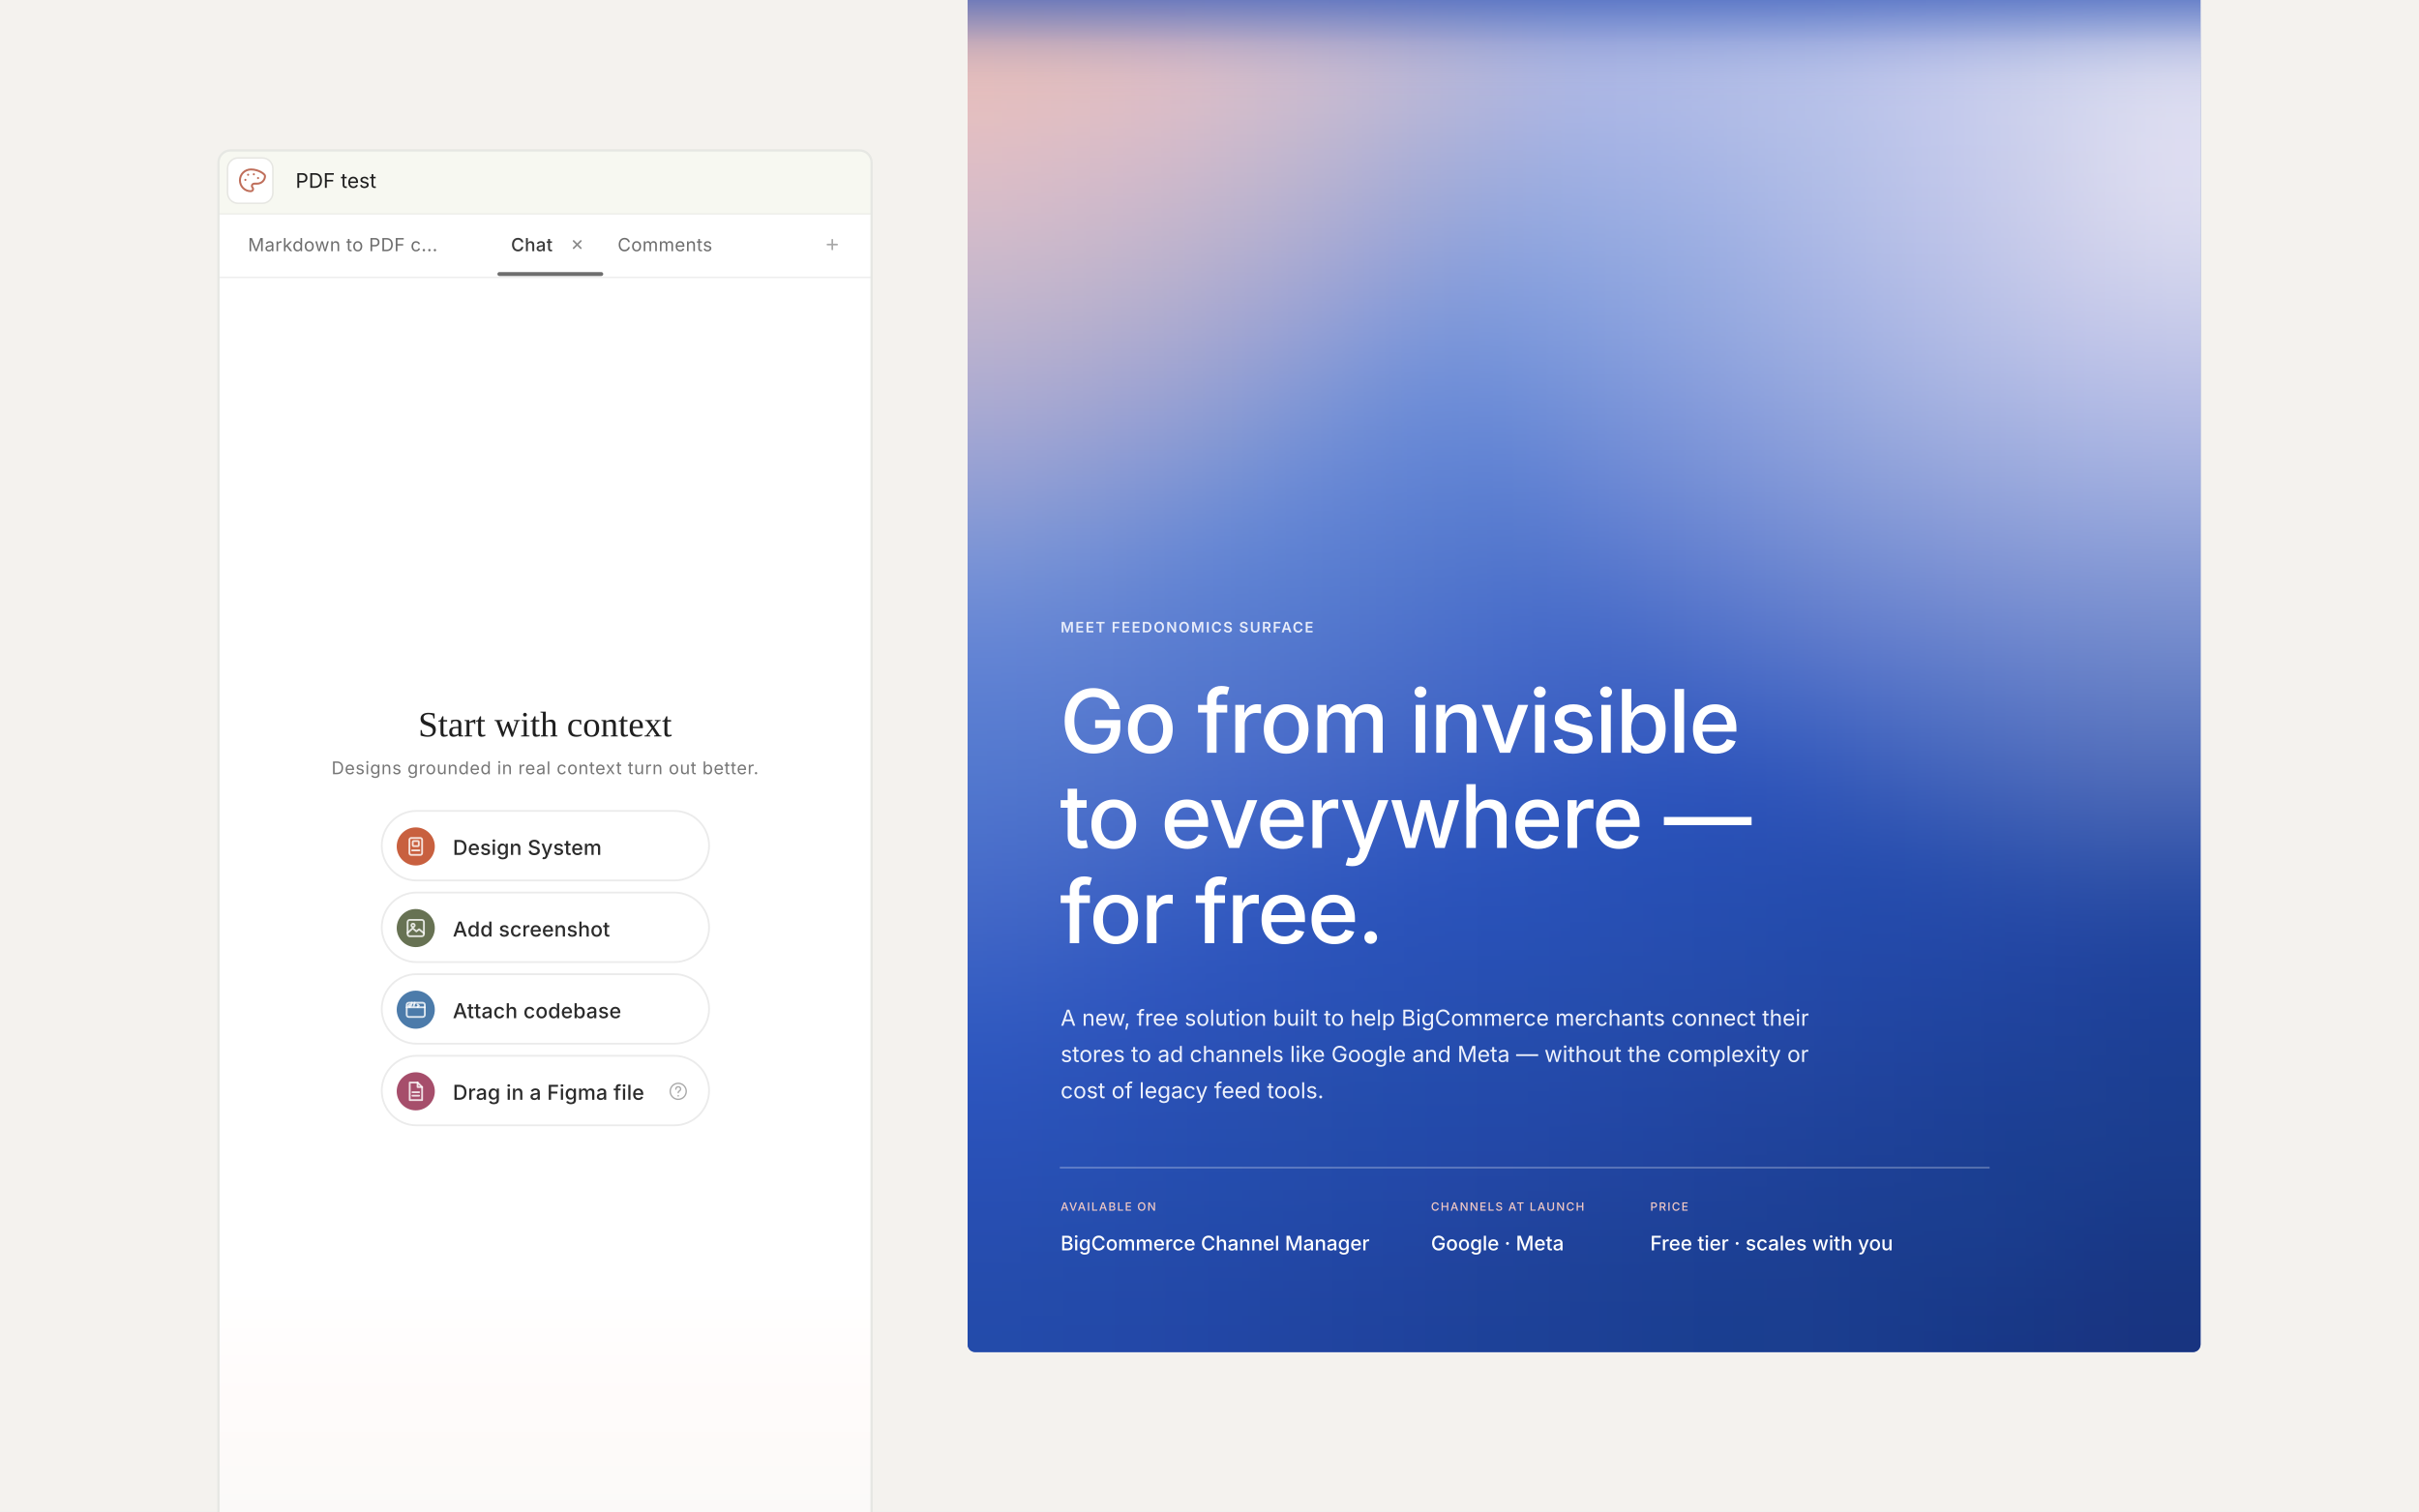
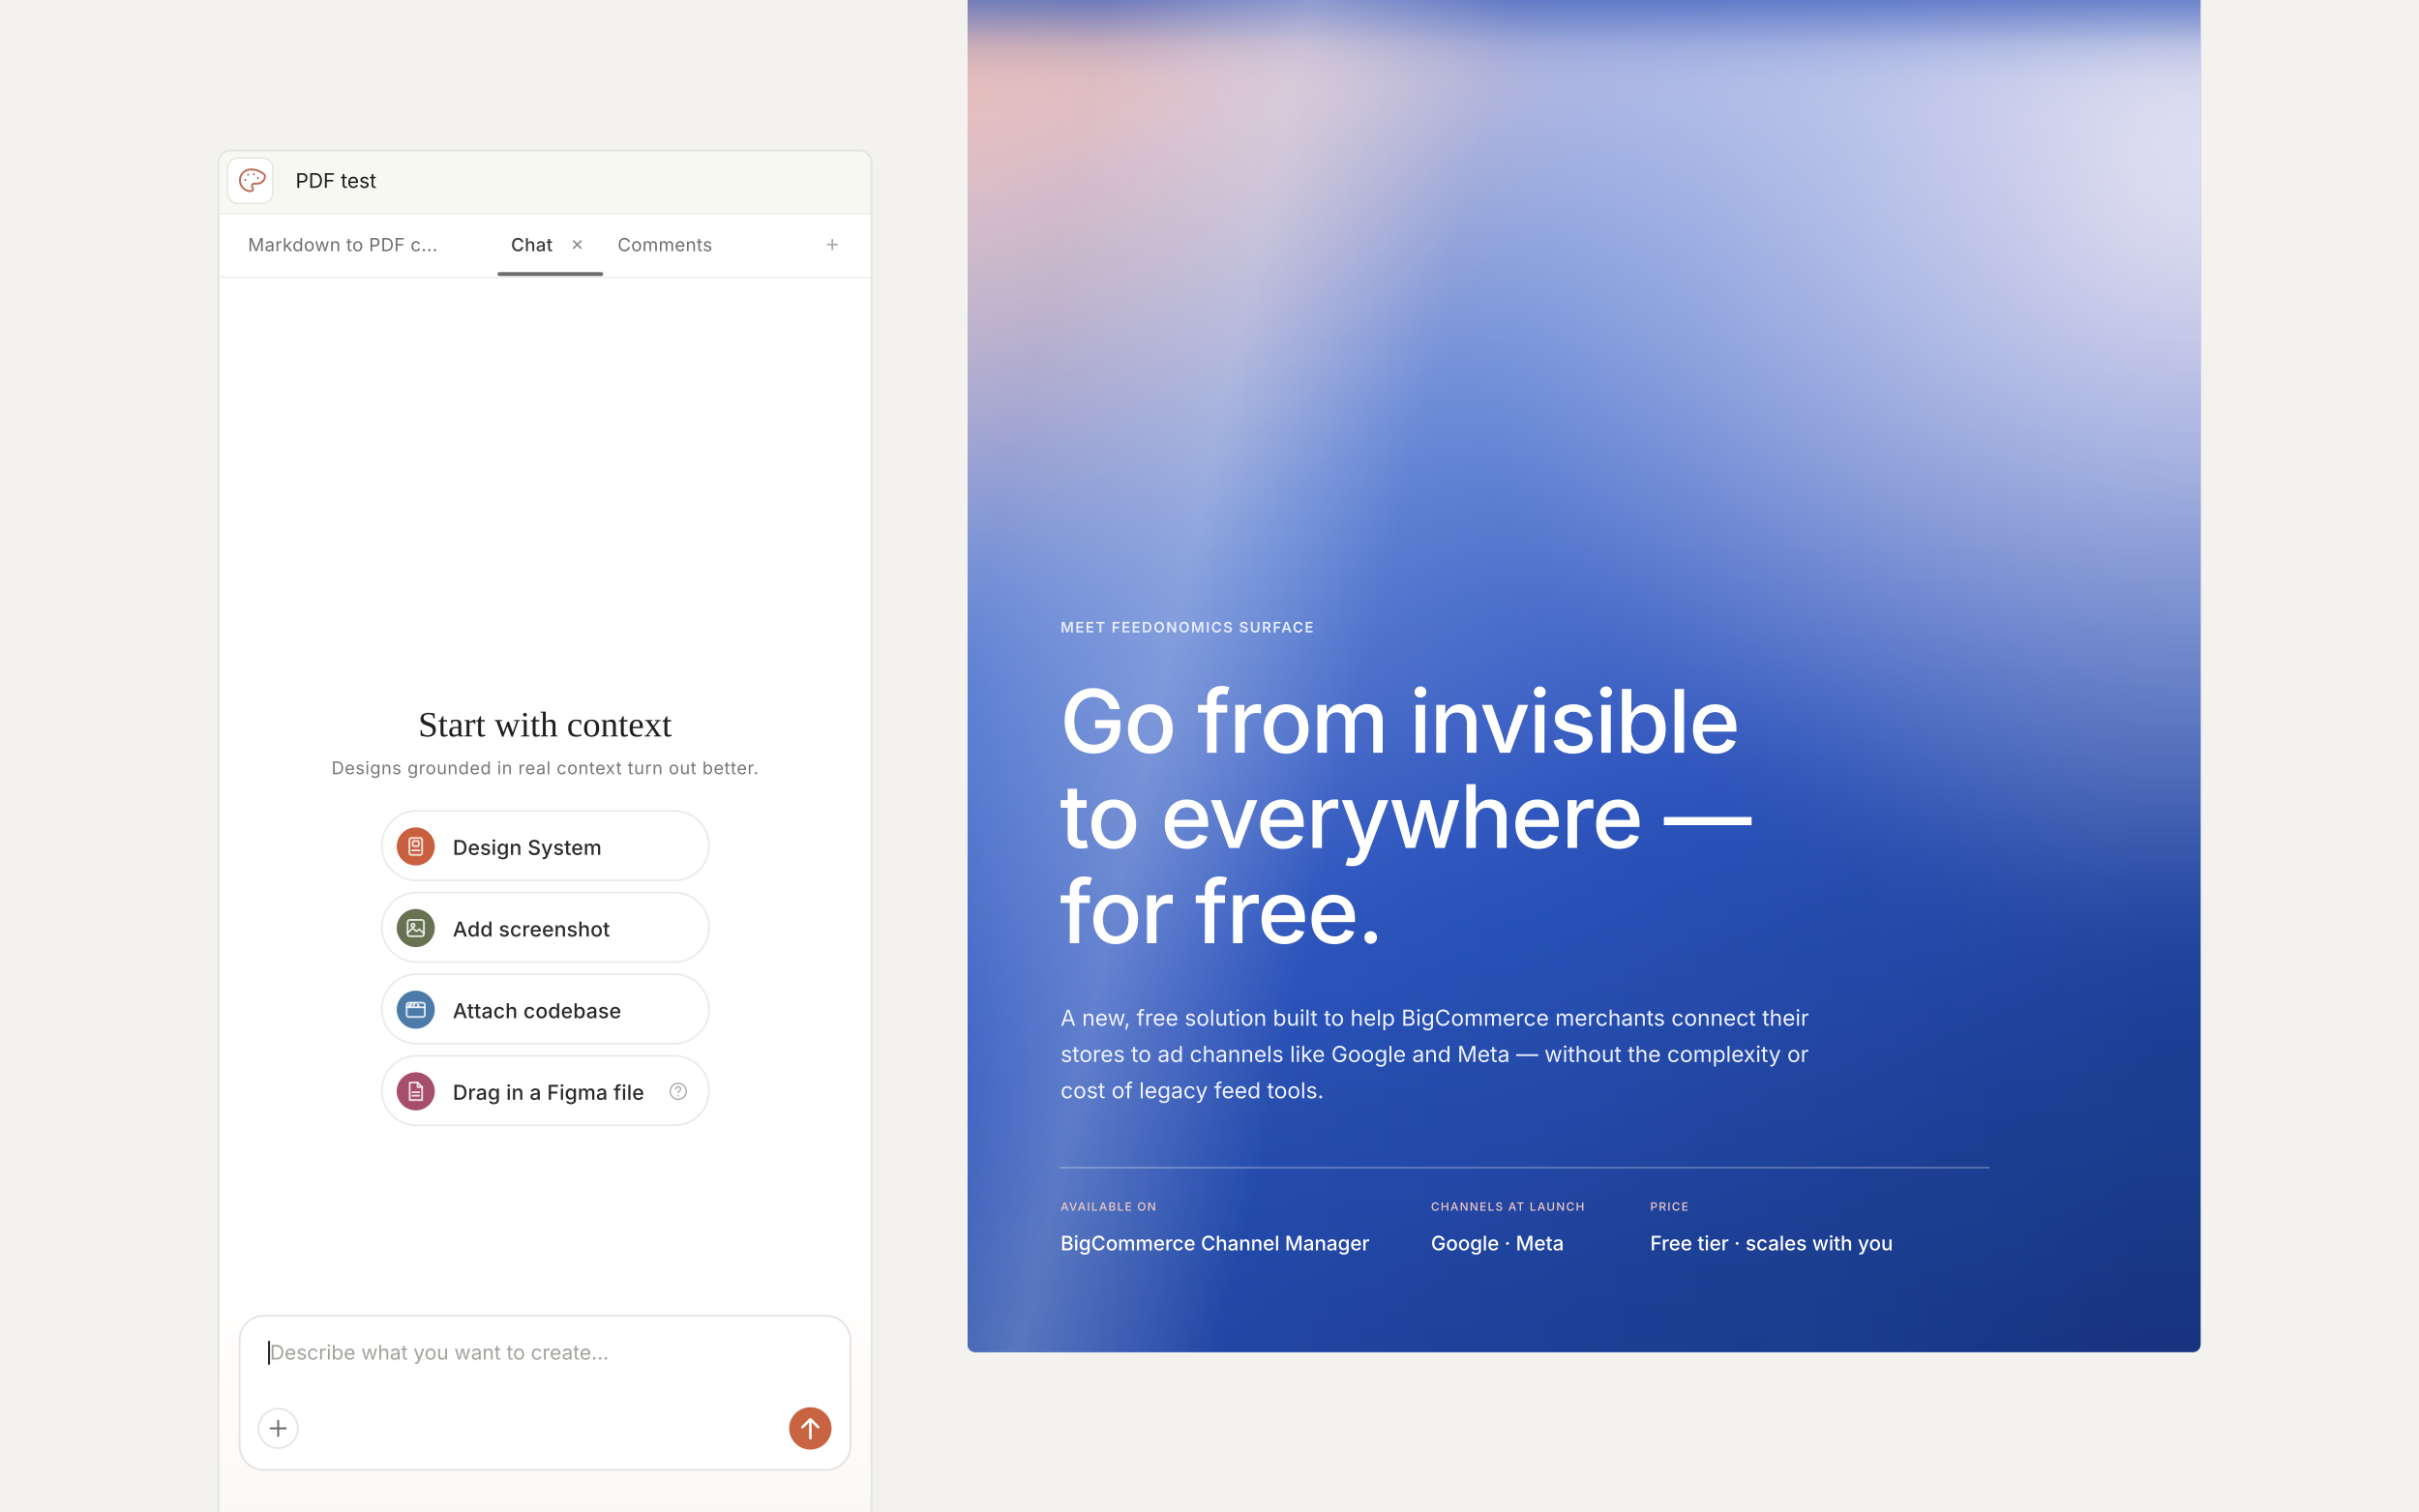
<svg xmlns="http://www.w3.org/2000/svg" width="1600" height="1000" viewBox="0 0 1600 1000" role="img" aria-labelledby="t">
+   <style>
+ .cover{animation:type 12s steps(1,end) infinite}
+ .caret{animation:blink 1s steps(1,end) infinite}
+ .ph{animation:ph 12s steps(1,end) infinite}
+ .send-on{animation:sendon 12s ease infinite}
+ .send-btn{transform-origin:536px 945px;animation:press 12s ease infinite}
+ .sheen{animation:sheen 12s cubic-bezier(.45,0,.25,1) infinite}
+ @keyframes type{0%{transform:translateX(0)}7.50%{transform:translateX(6.7px)}8.13%{transform:translateX(11.2px)}8.70%{transform:translateX(18.6px)}9.47%{transform:translateX(26.1px)}10.00%{transform:translateX(29.8px)}10.72%{transform:translateX(37.2px)}11.37%{transform:translateX(41.0px)}12.90%{transform:translateX(48.4px)}13.61%{transform:translateX(52.1px)}15.13%{transform:translateX(59.6px)}15.81%{transform:translateX(64.0px)}16.34%{transform:translateX(71.5px)}16.87%{transform:translateX(78.9px)}17.55%{transform:translateX(86.4px)}18.40%{transform:translateX(93.8px)}18.95%{transform:translateX(101.3px)}19.54%{transform:translateX(105.0px)}21.30%{transform:translateX(114.0px)}22.20%{transform:translateX(123.6px)}22.94%{transform:translateX(131.8px)}23.60%{transform:translateX(135.5px)}25.51%{transform:translateX(143.0px)}26.03%{transform:translateX(150.4px)}26.89%{transform:translateX(157.1px)}27.51%{transform:translateX(164.6px)}28.07%{transform:translateX(172.0px)}28.62%{transform:translateX(175.8px)}30.24%{transform:translateX(183.2px)}31.08%{transform:translateX(190.7px)}31.66%{transform:translateX(194.4px)}33.40%{transform:translateX(198.1px)}34.17%{transform:translateX(205.5px)}34.82%{transform:translateX(208.5px)}35.55%{transform:translateX(215.2px)}36.08%{transform:translateX(218.9px)}37.60%{transform:translateX(225.6px)}38.19%{transform:translateX(233.1px)}38.97%{transform:translateX(240.5px)}39.65%{transform:translateX(247.2px)}40.28%{transform:translateX(251.0px)}42.02%{transform:translateX(258.4px)}42.71%{transform:translateX(265.9px)}43.34%{transform:translateX(272.6px)}55.42%,100%{transform:translateX(0)}}
+ @keyframes blink{0%{opacity:1}50%{opacity:0}100%{opacity:1}}
+ @keyframes ph{0%{opacity:1}7.50%{opacity:0}55.42%,100%{opacity:1}}
+ @keyframes sendon{0%,7.50%{opacity:0}9.58%,55.42%{opacity:1}57.92%,100%{opacity:0}}
+ @keyframes press{0%,52.50%{transform:scale(1)}53.50%{transform:scale(.88)}55.42%,100%{transform:scale(1)}}
+ @keyframes sheen{0%,56.25%{transform:translateX(-380px);opacity:0}58.75%{opacity:1}75.42%{transform:translateX(1000px);opacity:1}76.25%,100%{transform:translateX(1000px);opacity:0}}
+ @media (prefers-reduced-motion:reduce){
+ .cover,.caret,.ph,.send-on,.send-btn,.sheen{animation:none}
+ .cover{transform:translateX(272.6px)}
+ .caret,.ph,.sheen{opacity:0}
+ .send-on{opacity:1}
+ }
+ </style>
  <defs>
    <clipPath id="card">
      <rect x="640" y="-8" width="815.5" height="902.5" rx="5" />
+     </clipPath>
+     <clipPath id="field">
+       <rect x="170" y="880" width="380" height="30" />
    </clipPath>
    <clipPath id="panel">
      <rect x="144.5" y="99.5" width="432" height="920" rx="8" />
    </clipPath>
    <filter id="soft" x="-10%" y="-10%" width="120%" height="120%" color-interpolation-filters="sRGB">
      <feGaussianBlur stdDeviation="30" />
    </filter>
    <linearGradient id="panelfade" x1="0" y1="0" x2="0" y2="1">
      <stop offset="0" stop-color="#FFFFFF" />
      <stop offset=".82" stop-color="#FFFFFF" />
      <stop offset=".9" stop-color="#FFFBFA" />
      <stop offset="1" stop-color="#FAF9F8" />
    </linearGradient>
+     <linearGradient id="sheen" x1="0" y1="0" x2="1" y2="0">
+       <stop offset="0" stop-color="#FFFFFF" stop-opacity="0" />
+       <stop offset=".5" stop-color="#FFFFFF" stop-opacity=".24" />
+       <stop offset="1" stop-color="#FFFFFF" stop-opacity="0" />
+     </linearGradient>
  </defs>
  <rect width="1600" height="1000" fill="#F4F2EE" />
  <g clip-path="url(#panel)">
    <rect x="144.5" y="99.5" width="432" height="920" fill="url(#panelfade)" />
    <rect x="144.5" y="99.5" width="432" height="42" fill="#F7F8F1" />
    <path d="M144.5 141.5h432" stroke="#EEEEEA" stroke-width="1" />
    <path d="M144.5 183.5h432" stroke="#EEEEEE" stroke-width="1" />
  </g>
  <rect x="144.5" y="99.5" width="432" height="920" rx="8" fill="none" stroke="#E6E7E3" stroke-width="1.5" />
  <rect x="150.5" y="104.5" width="30" height="30" rx="7" fill="#FFFFFF" stroke="#E6E6E2" stroke-width="1" />
  <g transform="translate(166 119.3)" fill="none" stroke="#BF6E5A" stroke-width="1.3" stroke-linecap="round" stroke-linejoin="round">
    <path d="M0 -7.2c-4.1 0-7.3 3.2-7.3 7.2 0 4 3.2 7.2 7.1 7.2 1 0 1.6-.7 1.6-1.5 0-.4-.2-.8-.4-1-.3-.3-.4-.6-.4-1 0-.8.7-1.5 1.6-1.5h1.9c2.9 0 5.2-2.3 5.2-5.1C9.3-4.1 5.1-7.2 0-7.2z" />
    <circle cx="-3.7" cy="-.3" r=".7" fill="#BF6E5A" stroke="none" />
    <circle cx="-1.9" cy="-3.7" r=".7" fill="#BF6E5A" stroke="none" />
    <circle cx="1.9" cy="-4" r=".7" fill="#BF6E5A" stroke="none" />
    <circle cx="4.7" cy="-1.5" r=".7" fill="#BF6E5A" stroke="none" />
  </g>
  <text x="195.5" y="124.3" font-family="Inter, -apple-system, Segoe UI, Roboto, Helvetica Neue, Arial, sans-serif" font-size="13.4" font-weight="400" fill="#1F1F1F" text-anchor="start" textLength="55" lengthAdjust="spacingAndGlyphs">PDF test</text>
  <text x="164" y="166.2" font-family="Inter, -apple-system, Segoe UI, Roboto, Helvetica Neue, Arial, sans-serif" font-size="12" font-weight="400" fill="#6E6E6E" text-anchor="start" letter-spacing="0.2" textLength="131" lengthAdjust="spacingAndGlyphs">Markdown to PDF c...</text>
  <text x="338" y="166.2" font-family="Inter, -apple-system, Segoe UI, Roboto, Helvetica Neue, Arial, sans-serif" font-size="12" font-weight="500" fill="#3A3A3A" text-anchor="start" letter-spacing="0.2" textLength="29" lengthAdjust="spacingAndGlyphs">Chat</text>
  <path d="M379.4 159.4l4.8 4.8M384.2 159.4l-4.8 4.8" stroke="#8A8A8A" stroke-width="1.1" stroke-linecap="round" />
  <text x="408.5" y="166.2" font-family="Inter, -apple-system, Segoe UI, Roboto, Helvetica Neue, Arial, sans-serif" font-size="12" font-weight="400" fill="#6E6E6E" text-anchor="start" letter-spacing="0.2" textLength="66" lengthAdjust="spacingAndGlyphs">Comments</text>
  <path d="M550.5 158.6v6.4M547.3 161.8h6.4" stroke="#A8A8A8" stroke-width="1.1" stroke-linecap="round" />
  <rect x="329" y="180" width="70" height="2.6" rx="1.3" fill="#6E6E6E" />
  <g class="context">
    <text x="360.5" y="487.2" font-family="Tiempos Text, Anthropic Serif, Georgia, Times New Roman, serif" font-size="23.6" font-weight="400" fill="#1F1F1F" text-anchor="middle" textLength="184" lengthAdjust="spacingAndGlyphs">Start with context</text>
    <text x="360.5" y="512.2" font-family="Inter, -apple-system, Segoe UI, Roboto, Helvetica Neue, Arial, sans-serif" font-size="11.6" font-weight="400" fill="#777777" text-anchor="middle" letter-spacing="0.35" textLength="287" lengthAdjust="spacingAndGlyphs">Designs grounded in real context turn out better.</text>
  </g>
  <g class="pill pill-ds">
    <rect x="252.5" y="536.5" width="216.5" height="46" rx="23" fill="#FFFFFF" stroke="#EBEBEB" stroke-width="1.2" />
    <circle cx="275" cy="560" r="12.6" fill="#C8603F" />
    <g transform="translate(275 560)" fill="none" stroke="#FFFFFF" stroke-opacity=".82" stroke-width="1.2" stroke-linecap="round" stroke-linejoin="round">
      <rect x="-4.2" y="-5.6" width="8.4" height="11.2" rx="1.2" />
      <rect x="-2" y="-3.6" width="4" height="3.4" rx=".5" />
      <path d="M-2.4 2.6h4.8" />
    </g>
    <text x="299.5" y="565.6" font-family="Inter, -apple-system, Segoe UI, Roboto, Helvetica Neue, Arial, sans-serif" font-size="13.6" font-weight="500" fill="#2B2B2B" text-anchor="start" letter-spacing="0.1" textLength="96" lengthAdjust="spacingAndGlyphs">Design System</text>
  </g>
  <g class="pill pill-shot">
    <rect x="252.5" y="590.5" width="216.5" height="46" rx="23" fill="#FFFFFF" stroke="#EBEBEB" stroke-width="1.2" />
    <circle cx="275" cy="614" r="12.6" fill="#677253" />
    <g transform="translate(275 614)" fill="none" stroke="#FFFFFF" stroke-opacity=".82" stroke-width="1.2" stroke-linecap="round" stroke-linejoin="round">
      <rect x="-5.4" y="-5.4" width="10.8" height="10.8" rx="1.4" />
      <circle cx="-1.8" cy="-1.8" r="1.1" />
      <path d="M-5.4 3.2l3.4-3.1 2.4 2.1 1.8-1.4 3.2 2.6" />
    </g>
    <text x="299.5" y="619.6" font-family="Inter, -apple-system, Segoe UI, Roboto, Helvetica Neue, Arial, sans-serif" font-size="13.6" font-weight="500" fill="#2B2B2B" text-anchor="start" letter-spacing="0.1" textLength="101" lengthAdjust="spacingAndGlyphs">Add screenshot</text>
  </g>
  <g class="pill pill-code">
    <rect x="252.5" y="644.5" width="216.5" height="46" rx="23" fill="#FFFFFF" stroke="#EBEBEB" stroke-width="1.2" />
    <circle cx="275" cy="668" r="12.6" fill="#4C7BAA" />
    <g transform="translate(275 668)" fill="none" stroke="#FFFFFF" stroke-opacity=".82" stroke-width="1.2" stroke-linecap="round" stroke-linejoin="round">
      <rect x="-6" y="-4.6" width="12" height="9.4" rx="1.4" />
      <path d="M-6 -1.6h12M-2.6 -4.6l-.9 3M-.7 -4.6l-.9 3" />
      <path d="M-3.9 -3.4l-.9.8.9.8M1.2 -3.4l.9.8-.9.8" />
    </g>
    <text x="299.5" y="673.6" font-family="Inter, -apple-system, Segoe UI, Roboto, Helvetica Neue, Arial, sans-serif" font-size="13.6" font-weight="500" fill="#2B2B2B" text-anchor="start" letter-spacing="0.1" textLength="108" lengthAdjust="spacingAndGlyphs">Attach codebase</text>
  </g>
  <g class="pill pill-figma">
    <rect x="252.5" y="698.5" width="216.5" height="46" rx="23" fill="#FFFFFF" stroke="#EBEBEB" stroke-width="1.2" />
    <circle cx="275" cy="722" r="12.6" fill="#A64E6B" />
    <g transform="translate(275 722)" fill="none" stroke="#FFFFFF" stroke-opacity=".82" stroke-width="1.2" stroke-linecap="round" stroke-linejoin="round">
      <path d="M-4 -5.8h5.2l3 3v8.6h-8.2z" />
      <path d="M1.2 -5.8v3h3" />
      <path d="M-2.2 .6h4.4M-2.2 2.9h4.4" />
    </g>
    <text x="299.5" y="727.6" font-family="Inter, -apple-system, Segoe UI, Roboto, Helvetica Neue, Arial, sans-serif" font-size="13.6" font-weight="500" fill="#2B2B2B" text-anchor="start" letter-spacing="0.1" textLength="123" lengthAdjust="spacingAndGlyphs">Drag in a Figma file</text>
  </g>
  <circle cx="448.6" cy="722" r="5.3" fill="none" stroke="#A9A9A9" stroke-width=".9" />
  <path d="M447 720.6c0-1 .7-1.6 1.6-1.6s1.6.6 1.6 1.5c0 1.2-1.6 1.3-1.6 2.4" fill="none" stroke="#A9A9A9" stroke-width=".9" stroke-linecap="round" />
  <circle cx="448.6" cy="725" r=".55" fill="#A9A9A9" />
+   <g class="composer">
+     <rect x="158.5" y="870.5" width="404" height="102" rx="16" fill="#FFFFFF" stroke="#E4E3DE" stroke-width="1.2" />
+     <text x="178.5 185.2 189.7 197.1 204.6 208.3 215.7 219.5 226.9 230.6 238.1 242.5 250.0 257.4 264.9 272.3 279.8 283.5 292.5 302.1 310.3 314.0 321.5 328.9 335.6 343.1 350.5 354.2 361.7 369.2 372.9 376.6 384.0 387.0 393.7 397.4 404.1 411.6 419.0 425.8 429.5 436.9 444.4" y="899.5" font-family="Inter, -apple-system, Segoe UI, Roboto, Helvetica Neue, Arial, sans-serif" font-size="13.4" fill="#262626">create a branded PDF based on this copy doc</text>
+     <g clip-path="url(#field)">
+       <g class="cover">
+         <rect x="178.5" y="883.5" width="330" height="22" fill="#FFFFFF" />
+         <rect class="caret" x="177.3" y="887.0" width="1.3" height="16" rx=".6" fill="#262626" />
+       </g>
+     </g>
+     <text class="ph" x="178.5" y="899.5" font-family="Inter, -apple-system, Segoe UI, Roboto, Helvetica Neue, Arial, sans-serif" font-size="13.4" fill="#A3A19B">Describe what you want to create…</text>
+     <circle cx="184" cy="945" r="13" fill="none" stroke="#E4E3DE" stroke-width="1.1" />
+     <path d="M184 940v10M179 945h10" stroke="#6E6E6E" stroke-width="1.3" stroke-linecap="round" />
+     <g class="send-btn">
+       <circle cx="536" cy="945" r="14" fill="#E3E1DB" />
+       <circle class="send-on" cx="536" cy="945" r="14" fill="#C96442" />
+       <path d="M536 951.5v-12.5M530.8 944.2l5.2-5.2 5.2 5.2" fill="none" stroke="#FFFFFF" stroke-width="1.7" stroke-linecap="round" stroke-linejoin="round" />
+     </g>
+   </g>
  <g clip-path="url(#card)">
    <rect x="640" y="-8" width="816" height="903" fill="#3A5DBA" />
    <g class="mesh" filter="url(#soft)">
      <rect x="521.0" y="-120.0" width="168.5" height="170.3" fill="#EBBFB6" />
      <rect x="688.9" y="-120.0" width="48.5" height="170.3" fill="#E7BFBA" />
      <rect x="736.8" y="-120.0" width="48.5" height="170.3" fill="#E4BFC1" />
      <rect x="784.6" y="-120.0" width="48.5" height="170.3" fill="#DEC0C7" />
      <rect x="832.5" y="-120.0" width="48.5" height="170.3" fill="#D6BFCD" />
      <rect x="880.4" y="-120.0" width="48.5" height="170.3" fill="#CDBED2" />
      <rect x="928.3" y="-120.0" width="48.5" height="170.3" fill="#C2BBD7" />
      <rect x="976.2" y="-120.0" width="48.5" height="170.3" fill="#BABCDE" />
      <rect x="1024.1" y="-120.0" width="48.5" height="170.3" fill="#B4BCE5" />
      <rect x="1071.9" y="-120.0" width="48.5" height="170.3" fill="#B5BDE6" />
      <rect x="1119.8" y="-120.0" width="48.5" height="170.3" fill="#B6C0E8" />
      <rect x="1167.7" y="-120.0" width="48.5" height="170.3" fill="#B8C2E9" />
      <rect x="1215.6" y="-120.0" width="48.5" height="170.3" fill="#C0C6EB" />
      <rect x="1263.5" y="-120.0" width="48.5" height="170.3" fill="#C5CBEC" />
      <rect x="1311.4" y="-120.0" width="48.5" height="170.3" fill="#CACFEC" />
      <rect x="1359.2" y="-120.0" width="48.5" height="170.3" fill="#D0D5ED" />
      <rect x="1407.1" y="-120.0" width="168.5" height="170.3" fill="#D4D6ED" />
      <rect x="521.0" y="49.7" width="168.5" height="50.3" fill="#E4BFC1" />
      <rect x="688.9" y="49.7" width="48.5" height="50.3" fill="#E0BFC4" />
      <rect x="736.8" y="49.7" width="48.5" height="50.3" fill="#DDBDC7" />
      <rect x="784.6" y="49.7" width="48.5" height="50.3" fill="#D3BBCB" />
      <rect x="832.5" y="49.7" width="48.5" height="50.3" fill="#C9BACE" />
      <rect x="880.4" y="49.7" width="48.5" height="50.3" fill="#BEB7D3" />
      <rect x="928.3" y="49.7" width="48.5" height="50.3" fill="#B2B4D8" />
      <rect x="976.2" y="49.7" width="48.5" height="50.3" fill="#ACB3DE" />
      <rect x="1024.1" y="49.7" width="48.5" height="50.3" fill="#A7B4E5" />
      <rect x="1071.9" y="49.7" width="48.5" height="50.3" fill="#ABB7E6" />
      <rect x="1119.8" y="49.7" width="48.5" height="50.3" fill="#B1BCE6" />
      <rect x="1167.7" y="49.7" width="48.5" height="50.3" fill="#B5C0E8" />
      <rect x="1215.6" y="49.7" width="48.5" height="50.3" fill="#BAC3E9" />
      <rect x="1263.5" y="49.7" width="48.5" height="50.3" fill="#C4CAEC" />
      <rect x="1311.4" y="49.7" width="48.5" height="50.3" fill="#CBD0EC" />
      <rect x="1359.2" y="49.7" width="48.5" height="50.3" fill="#D4D7EE" />
      <rect x="1407.1" y="49.7" width="168.5" height="50.3" fill="#DEDEF1" />
      <rect x="521.0" y="99.3" width="168.5" height="50.3" fill="#DBBDC8" />
      <rect x="688.9" y="99.3" width="48.5" height="50.3" fill="#D4BACA" />
      <rect x="736.8" y="99.3" width="48.5" height="50.3" fill="#CFB9CB" />
      <rect x="784.6" y="99.3" width="48.5" height="50.3" fill="#C5B7CC" />
      <rect x="832.5" y="99.3" width="48.5" height="50.3" fill="#BBB4CF" />
      <rect x="880.4" y="99.3" width="48.5" height="50.3" fill="#AEAFD4" />
      <rect x="928.3" y="99.3" width="48.5" height="50.3" fill="#A2ABD8" />
      <rect x="976.2" y="99.3" width="48.5" height="50.3" fill="#9CACDE" />
      <rect x="1024.1" y="99.3" width="48.5" height="50.3" fill="#9CAEE2" />
      <rect x="1071.9" y="99.3" width="48.5" height="50.3" fill="#A1B1E4" />
      <rect x="1119.8" y="99.3" width="48.5" height="50.3" fill="#A6B5E5" />
      <rect x="1167.7" y="99.3" width="48.5" height="50.3" fill="#AEBCE6" />
      <rect x="1215.6" y="99.3" width="48.5" height="50.3" fill="#B7C1E8" />
      <rect x="1263.5" y="99.3" width="48.5" height="50.3" fill="#C1C7EB" />
      <rect x="1311.4" y="99.3" width="48.5" height="50.3" fill="#C9CDEB" />
      <rect x="1359.2" y="99.3" width="48.5" height="50.3" fill="#D5D6ED" />
      <rect x="1407.1" y="99.3" width="168.5" height="50.3" fill="#DFDEF1" />
      <rect x="521.0" y="149.0" width="168.5" height="50.3" fill="#CBB9CB" />
      <rect x="688.9" y="149.0" width="48.5" height="50.3" fill="#C5B7CB" />
      <rect x="736.8" y="149.0" width="48.5" height="50.3" fill="#BFB4CC" />
      <rect x="784.6" y="149.0" width="48.5" height="50.3" fill="#B4AFCF" />
      <rect x="832.5" y="149.0" width="48.5" height="50.3" fill="#AAAAD2" />
      <rect x="880.4" y="149.0" width="48.5" height="50.3" fill="#9DA4D6" />
      <rect x="928.3" y="149.0" width="48.5" height="50.3" fill="#8FA1D8" />
      <rect x="976.2" y="149.0" width="48.5" height="50.3" fill="#89A1DE" />
      <rect x="1024.1" y="149.0" width="48.5" height="50.3" fill="#8FA5DF" />
      <rect x="1071.9" y="149.0" width="48.5" height="50.3" fill="#94AAE0" />
      <rect x="1119.8" y="149.0" width="48.5" height="50.3" fill="#9CAEE2" />
      <rect x="1167.7" y="149.0" width="48.5" height="50.3" fill="#A7B4E5" />
      <rect x="1215.6" y="149.0" width="48.5" height="50.3" fill="#B1BCE6" />
      <rect x="1263.5" y="149.0" width="48.5" height="50.3" fill="#B9C0E7" />
      <rect x="1311.4" y="149.0" width="48.5" height="50.3" fill="#C4C9EA" />
      <rect x="1359.2" y="149.0" width="48.5" height="50.3" fill="#CDCFEB" />
      <rect x="1407.1" y="149.0" width="168.5" height="50.3" fill="#D4D6ED" />
      <rect x="521.0" y="198.7" width="168.5" height="50.3" fill="#BBB2CE" />
      <rect x="688.9" y="198.7" width="48.5" height="50.3" fill="#B4AECE" />
      <rect x="736.8" y="198.7" width="48.5" height="50.3" fill="#ADABD0" />
      <rect x="784.6" y="198.7" width="48.5" height="50.3" fill="#A2A5D2" />
      <rect x="832.5" y="198.7" width="48.5" height="50.3" fill="#96A0D4" />
      <rect x="880.4" y="198.7" width="48.5" height="50.3" fill="#869BD7" />
      <rect x="928.3" y="198.7" width="48.5" height="50.3" fill="#7995D9" />
      <rect x="976.2" y="198.7" width="48.5" height="50.3" fill="#7B97DA" />
      <rect x="1024.1" y="198.7" width="48.5" height="50.3" fill="#819CDD" />
      <rect x="1071.9" y="198.7" width="48.5" height="50.3" fill="#8CA1DE" />
      <rect x="1119.8" y="198.7" width="48.5" height="50.3" fill="#93A8DE" />
      <rect x="1167.7" y="198.7" width="48.5" height="50.3" fill="#9DAEE1" />
      <rect x="1215.6" y="198.7" width="48.5" height="50.3" fill="#A6B3E4" />
      <rect x="1263.5" y="198.7" width="48.5" height="50.3" fill="#B0BBE5" />
      <rect x="1311.4" y="198.7" width="48.5" height="50.3" fill="#B9C1E7" />
      <rect x="1359.2" y="198.7" width="48.5" height="50.3" fill="#C1C5E9" />
      <rect x="1407.1" y="198.7" width="168.5" height="50.3" fill="#C4C8E9" />
      <rect x="521.0" y="248.3" width="168.5" height="50.3" fill="#A9A9D2" />
      <rect x="688.9" y="248.3" width="48.5" height="50.3" fill="#A1A5D2" />
      <rect x="736.8" y="248.3" width="48.5" height="50.3" fill="#98A0D3" />
      <rect x="784.6" y="248.3" width="48.5" height="50.3" fill="#8D9DD3" />
      <rect x="832.5" y="248.3" width="48.5" height="50.3" fill="#7E96D5" />
      <rect x="880.4" y="248.3" width="48.5" height="50.3" fill="#718FD6" />
      <rect x="928.3" y="248.3" width="48.5" height="50.3" fill="#6889D7" />
      <rect x="976.2" y="248.3" width="48.5" height="50.3" fill="#6C8CD7" />
      <rect x="1024.1" y="248.3" width="48.5" height="50.3" fill="#7591D7" />
      <rect x="1071.9" y="248.3" width="48.5" height="50.3" fill="#7D96D9" />
      <rect x="1119.8" y="248.3" width="48.5" height="50.3" fill="#889CDC" />
      <rect x="1167.7" y="248.3" width="48.5" height="50.3" fill="#8FA3DC" />
      <rect x="1215.6" y="248.3" width="48.5" height="50.3" fill="#9AABDE" />
      <rect x="1263.5" y="248.3" width="48.5" height="50.3" fill="#A3B0E0" />
      <rect x="1311.4" y="248.3" width="48.5" height="50.3" fill="#A9B4E2" />
      <rect x="1359.2" y="248.3" width="48.5" height="50.3" fill="#AFBAE4" />
      <rect x="1407.1" y="248.3" width="168.5" height="50.3" fill="#B3BAE4" />
      <rect x="521.0" y="298.0" width="168.5" height="50.3" fill="#929ED4" />
      <rect x="688.9" y="298.0" width="48.5" height="50.3" fill="#899BD4" />
      <rect x="736.8" y="298.0" width="48.5" height="50.3" fill="#8095D4" />
      <rect x="784.6" y="298.0" width="48.5" height="50.3" fill="#7591D4" />
      <rect x="832.5" y="298.0" width="48.5" height="50.3" fill="#6989D5" />
      <rect x="880.4" y="298.0" width="48.5" height="50.3" fill="#6484D4" />
      <rect x="928.3" y="298.0" width="48.5" height="50.3" fill="#5D81D2" />
      <rect x="976.2" y="298.0" width="48.5" height="50.3" fill="#5C7FD2" />
      <rect x="1024.1" y="298.0" width="48.5" height="50.3" fill="#6684D4" />
      <rect x="1071.9" y="298.0" width="48.5" height="50.3" fill="#6F8BD5" />
      <rect x="1119.8" y="298.0" width="48.5" height="50.3" fill="#7892D5" />
      <rect x="1167.7" y="298.0" width="48.5" height="50.3" fill="#8297D9" />
      <rect x="1215.6" y="298.0" width="48.5" height="50.3" fill="#8A9ED9" />
      <rect x="1263.5" y="298.0" width="48.5" height="50.3" fill="#91A2DA" />
      <rect x="1311.4" y="298.0" width="48.5" height="50.3" fill="#97A8DC" />
      <rect x="1359.2" y="298.0" width="48.5" height="50.3" fill="#9CABDE" />
      <rect x="1407.1" y="298.0" width="168.5" height="50.3" fill="#9FADDE" />
      <rect x="521.0" y="347.7" width="168.5" height="50.3" fill="#7893D6" />
      <rect x="688.9" y="347.7" width="48.5" height="50.3" fill="#718FD5" />
      <rect x="736.8" y="347.7" width="48.5" height="50.3" fill="#6988D4" />
      <rect x="784.6" y="347.7" width="48.5" height="50.3" fill="#6184D4" />
      <rect x="832.5" y="347.7" width="48.5" height="50.3" fill="#5C80D2" />
      <rect x="880.4" y="347.7" width="48.5" height="50.3" fill="#587CD0" />
      <rect x="928.3" y="347.7" width="48.5" height="50.3" fill="#5478CE" />
      <rect x="976.2" y="347.7" width="48.5" height="50.3" fill="#5175CC" />
      <rect x="1024.1" y="347.7" width="48.5" height="50.3" fill="#5577CD" />
      <rect x="1071.9" y="347.7" width="48.5" height="50.3" fill="#5E7CCF" />
      <rect x="1119.8" y="347.7" width="48.5" height="50.3" fill="#6782D1" />
      <rect x="1167.7" y="347.7" width="48.5" height="50.3" fill="#6E89D1" />
      <rect x="1215.6" y="347.7" width="48.5" height="50.3" fill="#768FD3" />
      <rect x="1263.5" y="347.7" width="48.5" height="50.3" fill="#7E93D5" />
      <rect x="1311.4" y="347.7" width="48.5" height="50.3" fill="#8497D5" />
      <rect x="1359.2" y="347.7" width="48.5" height="50.3" fill="#869AD6" />
      <rect x="1407.1" y="347.7" width="168.5" height="50.3" fill="#879AD5" />
      <rect x="521.0" y="397.3" width="168.5" height="50.3" fill="#6585D5" />
      <rect x="688.9" y="397.3" width="48.5" height="50.3" fill="#6283D3" />
      <rect x="736.8" y="397.3" width="48.5" height="50.3" fill="#5B7ED2" />
      <rect x="784.6" y="397.3" width="48.5" height="50.3" fill="#577BCF" />
      <rect x="832.5" y="397.3" width="48.5" height="50.3" fill="#5378CE" />
      <rect x="880.4" y="397.3" width="48.5" height="50.3" fill="#5074CC" />
      <rect x="928.3" y="397.3" width="48.5" height="50.3" fill="#4B70CB" />
      <rect x="976.2" y="397.3" width="48.5" height="50.3" fill="#466BCA" />
      <rect x="1024.1" y="397.3" width="48.5" height="50.3" fill="#4368C8" />
      <rect x="1071.9" y="397.3" width="48.5" height="50.3" fill="#4A6DC8" />
      <rect x="1119.8" y="397.3" width="48.5" height="50.3" fill="#5373C9" />
      <rect x="1167.7" y="397.3" width="48.5" height="50.3" fill="#5B78CB" />
      <rect x="1215.6" y="397.3" width="48.5" height="50.3" fill="#647DCD" />
      <rect x="1263.5" y="397.3" width="48.5" height="50.3" fill="#6782CD" />
      <rect x="1311.4" y="397.3" width="48.5" height="50.3" fill="#6E87CE" />
      <rect x="1359.2" y="397.3" width="48.5" height="50.3" fill="#7189CD" />
      <rect x="1407.1" y="397.3" width="168.5" height="50.3" fill="#748BCD" />
      <rect x="521.0" y="447.0" width="168.5" height="50.3" fill="#597DD1" />
      <rect x="688.9" y="447.0" width="48.5" height="50.3" fill="#587BD0" />
      <rect x="736.8" y="447.0" width="48.5" height="50.3" fill="#5578CE" />
      <rect x="784.6" y="447.0" width="48.5" height="50.3" fill="#5174CC" />
      <rect x="832.5" y="447.0" width="48.5" height="50.3" fill="#4D70CB" />
      <rect x="880.4" y="447.0" width="48.5" height="50.3" fill="#486BC8" />
      <rect x="928.3" y="447.0" width="48.5" height="50.3" fill="#4468C6" />
      <rect x="976.2" y="447.0" width="48.5" height="50.3" fill="#4265C6" />
      <rect x="1024.1" y="447.0" width="48.5" height="50.3" fill="#3D61C2" />
      <rect x="1071.9" y="447.0" width="48.5" height="50.3" fill="#395EC2" />
      <rect x="1119.8" y="447.0" width="48.5" height="50.3" fill="#3F63C3" />
      <rect x="1167.7" y="447.0" width="48.5" height="50.3" fill="#4266C3" />
      <rect x="1215.6" y="447.0" width="48.5" height="50.3" fill="#4B6CC4" />
      <rect x="1263.5" y="447.0" width="48.5" height="50.3" fill="#5272C4" />
      <rect x="1311.4" y="447.0" width="48.5" height="50.3" fill="#5975C4" />
      <rect x="1359.2" y="447.0" width="48.5" height="50.3" fill="#5E79C3" />
      <rect x="1407.1" y="447.0" width="168.5" height="50.3" fill="#5F7AC2" />
      <rect x="521.0" y="496.7" width="168.5" height="50.3" fill="#5177CE" />
      <rect x="688.9" y="496.7" width="48.5" height="50.3" fill="#4F72CB" />
      <rect x="736.8" y="496.7" width="48.5" height="50.3" fill="#4A6FCA" />
      <rect x="784.6" y="496.7" width="48.5" height="50.3" fill="#466ACA" />
      <rect x="832.5" y="496.7" width="48.5" height="50.3" fill="#4366C7" />
      <rect x="880.4" y="496.7" width="48.5" height="50.3" fill="#3F63C4" />
      <rect x="928.3" y="496.7" width="48.5" height="50.3" fill="#385EC3" />
      <rect x="976.2" y="496.7" width="48.5" height="50.3" fill="#325BC0" />
      <rect x="1024.1" y="496.7" width="48.5" height="50.3" fill="#2F56BF" />
      <rect x="1071.9" y="496.7" width="48.5" height="50.3" fill="#2C54BD" />
      <rect x="1119.8" y="496.7" width="48.5" height="50.3" fill="#2B51B9" />
      <rect x="1167.7" y="496.7" width="48.5" height="50.3" fill="#2F55B9" />
      <rect x="1215.6" y="496.7" width="48.5" height="50.3" fill="#385BB8" />
      <rect x="1263.5" y="496.7" width="48.5" height="50.3" fill="#4061B9" />
      <rect x="1311.4" y="496.7" width="48.5" height="50.3" fill="#4565B9" />
      <rect x="1359.2" y="496.7" width="48.5" height="50.3" fill="#4C68B8" />
      <rect x="1407.1" y="496.7" width="168.5" height="50.3" fill="#4C68B7" />
      <rect x="521.0" y="546.3" width="168.5" height="50.3" fill="#486DCA" />
      <rect x="688.9" y="546.3" width="48.5" height="50.3" fill="#4569C8" />
      <rect x="736.8" y="546.3" width="48.5" height="50.3" fill="#4165C5" />
      <rect x="784.6" y="546.3" width="48.5" height="50.3" fill="#3B62C3" />
      <rect x="832.5" y="546.3" width="48.5" height="50.3" fill="#345CC1" />
      <rect x="880.4" y="546.3" width="48.5" height="50.3" fill="#3058BF" />
      <rect x="928.3" y="546.3" width="48.5" height="50.3" fill="#2C54BD" />
      <rect x="976.2" y="546.3" width="48.5" height="50.3" fill="#2C53BA" />
      <rect x="1024.1" y="546.3" width="48.5" height="50.3" fill="#2851B7" />
      <rect x="1071.9" y="546.3" width="48.5" height="50.3" fill="#2750B6" />
      <rect x="1119.8" y="546.3" width="48.5" height="50.3" fill="#274FB3" />
      <rect x="1167.7" y="546.3" width="48.5" height="50.3" fill="#274DB0" />
      <rect x="1215.6" y="546.3" width="48.5" height="50.3" fill="#244DAF" />
      <rect x="1263.5" y="546.3" width="48.5" height="50.3" fill="#284EAD" />
      <rect x="1311.4" y="546.3" width="48.5" height="50.3" fill="#2E52AC" />
      <rect x="1359.2" y="546.3" width="48.5" height="50.3" fill="#3154AB" />
      <rect x="1407.1" y="546.3" width="168.5" height="50.3" fill="#3153A9" />
      <rect x="521.0" y="596.0" width="168.5" height="50.3" fill="#3F64C5" />
      <rect x="688.9" y="596.0" width="48.5" height="50.3" fill="#395FC3" />
      <rect x="736.8" y="596.0" width="48.5" height="50.3" fill="#335BC0" />
      <rect x="784.6" y="596.0" width="48.5" height="50.3" fill="#2F56BE" />
      <rect x="832.5" y="596.0" width="48.5" height="50.3" fill="#2C54BB" />
      <rect x="880.4" y="596.0" width="48.5" height="50.3" fill="#2B52B8" />
      <rect x="928.3" y="596.0" width="48.5" height="50.3" fill="#2851B7" />
      <rect x="976.2" y="596.0" width="48.5" height="50.3" fill="#2750B6" />
      <rect x="1024.1" y="596.0" width="48.5" height="50.3" fill="#274FB4" />
      <rect x="1071.9" y="596.0" width="48.5" height="50.3" fill="#274DB0" />
      <rect x="1119.8" y="596.0" width="48.5" height="50.3" fill="#244CAD" />
      <rect x="1167.7" y="596.0" width="48.5" height="50.3" fill="#234BAB" />
      <rect x="1215.6" y="596.0" width="48.5" height="50.3" fill="#2349A9" />
      <rect x="1263.5" y="596.0" width="48.5" height="50.3" fill="#2348A8" />
      <rect x="1311.4" y="596.0" width="48.5" height="50.3" fill="#2246A5" />
      <rect x="1359.2" y="596.0" width="48.5" height="50.3" fill="#2245A0" />
      <rect x="1407.1" y="596.0" width="168.5" height="50.3" fill="#20449E" />
      <rect x="521.0" y="645.7" width="168.5" height="50.3" fill="#315BC1" />
      <rect x="688.9" y="645.7" width="48.5" height="50.3" fill="#3058BF" />
      <rect x="736.8" y="645.7" width="48.5" height="50.3" fill="#2E54BE" />
      <rect x="784.6" y="645.7" width="48.5" height="50.3" fill="#2C53BA" />
      <rect x="832.5" y="645.7" width="48.5" height="50.3" fill="#2A51B7" />
      <rect x="880.4" y="645.7" width="48.5" height="50.3" fill="#2851B6" />
      <rect x="928.3" y="645.7" width="48.5" height="50.3" fill="#284FB2" />
      <rect x="976.2" y="645.7" width="48.5" height="50.3" fill="#274EAF" />
      <rect x="1024.1" y="645.7" width="48.5" height="50.3" fill="#254DAD" />
      <rect x="1071.9" y="645.7" width="48.5" height="50.3" fill="#254CAA" />
      <rect x="1119.8" y="645.7" width="48.5" height="50.3" fill="#254AAA" />
      <rect x="1167.7" y="645.7" width="48.5" height="50.3" fill="#2348A6" />
      <rect x="1215.6" y="645.7" width="48.5" height="50.3" fill="#2246A4" />
      <rect x="1263.5" y="645.7" width="48.5" height="50.3" fill="#2045A0" />
      <rect x="1311.4" y="645.7" width="48.5" height="50.3" fill="#20449D" />
      <rect x="1359.2" y="645.7" width="48.5" height="50.3" fill="#1E419A" />
      <rect x="1407.1" y="645.7" width="168.5" height="50.3" fill="#1D4097" />
      <rect x="521.0" y="695.3" width="168.5" height="50.3" fill="#2C54BD" />
      <rect x="688.9" y="695.3" width="48.5" height="50.3" fill="#2B52B7" />
      <rect x="736.8" y="695.3" width="48.5" height="50.3" fill="#2A50B5" />
      <rect x="784.6" y="695.3" width="48.5" height="50.3" fill="#294FB1" />
      <rect x="832.5" y="695.3" width="48.5" height="50.3" fill="#294EAE" />
      <rect x="880.4" y="695.3" width="48.5" height="50.3" fill="#244DAD" />
      <rect x="928.3" y="695.3" width="48.5" height="50.3" fill="#234BAB" />
      <rect x="976.2" y="695.3" width="48.5" height="50.3" fill="#234AA9" />
      <rect x="1024.1" y="695.3" width="48.5" height="50.3" fill="#2348A9" />
      <rect x="1071.9" y="695.3" width="48.5" height="50.3" fill="#2247A5" />
      <rect x="1119.8" y="695.3" width="48.5" height="50.3" fill="#2245A1" />
      <rect x="1167.7" y="695.3" width="48.5" height="50.3" fill="#22459E" />
      <rect x="1215.6" y="695.3" width="48.5" height="50.3" fill="#20439D" />
      <rect x="1263.5" y="695.3" width="48.5" height="50.3" fill="#1E4199" />
      <rect x="1311.4" y="695.3" width="48.5" height="50.3" fill="#1D4097" />
      <rect x="1359.2" y="695.3" width="48.5" height="50.3" fill="#1D4094" />
      <rect x="1407.1" y="695.3" width="168.5" height="50.3" fill="#1B3E90" />
      <rect x="521.0" y="745.0" width="168.5" height="50.3" fill="#2850B6" />
      <rect x="688.9" y="745.0" width="48.5" height="50.3" fill="#2750B5" />
      <rect x="736.8" y="745.0" width="48.5" height="50.3" fill="#264EB1" />
      <rect x="784.6" y="745.0" width="48.5" height="50.3" fill="#244DAF" />
      <rect x="832.5" y="745.0" width="48.5" height="50.3" fill="#244CAB" />
      <rect x="880.4" y="745.0" width="48.5" height="50.3" fill="#234AAA" />
      <rect x="928.3" y="745.0" width="48.5" height="50.3" fill="#2348A9" />
      <rect x="976.2" y="745.0" width="48.5" height="50.3" fill="#2347A6" />
      <rect x="1024.1" y="745.0" width="48.5" height="50.3" fill="#2246A3" />
      <rect x="1071.9" y="745.0" width="48.5" height="50.3" fill="#21449F" />
      <rect x="1119.8" y="745.0" width="48.5" height="50.3" fill="#20439C" />
      <rect x="1167.7" y="745.0" width="48.5" height="50.3" fill="#1D4199" />
      <rect x="1215.6" y="745.0" width="48.5" height="50.3" fill="#1D4096" />
      <rect x="1263.5" y="745.0" width="48.5" height="50.3" fill="#1C3F94" />
      <rect x="1311.4" y="745.0" width="48.5" height="50.3" fill="#1A3E8F" />
      <rect x="1359.2" y="745.0" width="48.5" height="50.3" fill="#1B3E8F" />
      <rect x="1407.1" y="745.0" width="168.5" height="50.3" fill="#1B3D8E" />
      <rect x="521.0" y="794.7" width="168.5" height="50.3" fill="#274DB0" />
      <rect x="688.9" y="794.7" width="48.5" height="50.3" fill="#254DAD" />
      <rect x="736.8" y="794.7" width="48.5" height="50.3" fill="#254CAA" />
      <rect x="784.6" y="794.7" width="48.5" height="50.3" fill="#234AAA" />
      <rect x="832.5" y="794.7" width="48.5" height="50.3" fill="#2348A7" />
      <rect x="880.4" y="794.7" width="48.5" height="50.3" fill="#2247A6" />
      <rect x="928.3" y="794.7" width="48.5" height="50.3" fill="#2245A1" />
      <rect x="976.2" y="794.7" width="48.5" height="50.3" fill="#21449C" />
      <rect x="1024.1" y="794.7" width="48.5" height="50.3" fill="#1E429A" />
      <rect x="1071.9" y="794.7" width="48.5" height="50.3" fill="#1E4198" />
      <rect x="1119.8" y="794.7" width="48.5" height="50.3" fill="#1D4096" />
      <rect x="1167.7" y="794.7" width="48.5" height="50.3" fill="#1D3F94" />
      <rect x="1215.6" y="794.7" width="48.5" height="50.3" fill="#1B3E8F" />
      <rect x="1263.5" y="794.7" width="48.5" height="50.3" fill="#1B3E8F" />
      <rect x="1311.4" y="794.7" width="48.5" height="50.3" fill="#1B3E8F" />
      <rect x="1359.2" y="794.7" width="48.5" height="50.3" fill="#183889" />
      <rect x="1407.1" y="794.7" width="168.5" height="50.3" fill="#183885" />
      <rect x="521.0" y="844.3" width="168.5" height="170.3" fill="#234BAA" />
      <rect x="688.9" y="844.3" width="48.5" height="170.3" fill="#2349A9" />
      <rect x="736.8" y="844.3" width="48.5" height="170.3" fill="#2348A8" />
      <rect x="784.6" y="844.3" width="48.5" height="170.3" fill="#2246A5" />
      <rect x="832.5" y="844.3" width="48.5" height="170.3" fill="#2145A1" />
      <rect x="880.4" y="844.3" width="48.5" height="170.3" fill="#20439E" />
      <rect x="928.3" y="844.3" width="48.5" height="170.3" fill="#1E429B" />
      <rect x="976.2" y="844.3" width="48.5" height="170.3" fill="#1D4197" />
      <rect x="1024.1" y="844.3" width="48.5" height="170.3" fill="#1D4096" />
      <rect x="1071.9" y="844.3" width="48.5" height="170.3" fill="#1B3F92" />
      <rect x="1119.8" y="844.3" width="48.5" height="170.3" fill="#1A3E8F" />
      <rect x="1167.7" y="844.3" width="48.5" height="170.3" fill="#1B3E8F" />
      <rect x="1215.6" y="844.3" width="48.5" height="170.3" fill="#1A3C8D" />
      <rect x="1263.5" y="844.3" width="48.5" height="170.3" fill="#183889" />
      <rect x="1311.4" y="844.3" width="48.5" height="170.3" fill="#183785" />
      <rect x="1359.2" y="844.3" width="48.5" height="170.3" fill="#193582" />
      <rect x="1407.1" y="844.3" width="168.5" height="170.3" fill="#183480" />
    </g>
+     <g class="sheen">
+       <rect x="640" y="-300" width="260" height="1500" fill="url(#sheen)" transform="rotate(12 770 450)" />
+     </g>
  </g>
  <g class="copy" fill="#FFFFFF">
    <text x="701.5" y="418.4" font-family="Inter, -apple-system, Segoe UI, Roboto, Helvetica Neue, Arial, sans-serif" font-size="9.6" font-weight="600" fill="#E7ECFA" text-anchor="start" letter-spacing="0.9" textLength="165" lengthAdjust="spacingAndGlyphs">MEET FEEDONOMICS SURFACE</text>
    <text x="701" y="498" font-family="Aeonik, Inter, -apple-system, Segoe UI, Roboto, Helvetica Neue, Arial, sans-serif" font-size="58" font-weight="500" fill="#FFFFFF" text-anchor="start" letter-spacing="-1" textLength="449" lengthAdjust="spacingAndGlyphs">Go from invisible</text>
    <text x="701" y="561" font-family="Aeonik, Inter, -apple-system, Segoe UI, Roboto, Helvetica Neue, Arial, sans-serif" font-size="58" font-weight="500" fill="#FFFFFF" text-anchor="start" letter-spacing="-1" textLength="454" lengthAdjust="spacingAndGlyphs">to everywhere —</text>
    <text x="701" y="624" font-family="Aeonik, Inter, -apple-system, Segoe UI, Roboto, Helvetica Neue, Arial, sans-serif" font-size="58" font-weight="500" fill="#FFFFFF" text-anchor="start" letter-spacing="-1" textLength="207" lengthAdjust="spacingAndGlyphs">for free.</text>
    <text x="701.5" y="678.6" font-family="Aeonik, Inter, -apple-system, Segoe UI, Roboto, Helvetica Neue, Arial, sans-serif" font-size="14.6" font-weight="400" fill="#EEF2FC" text-anchor="start" textLength="514" lengthAdjust="spacingAndGlyphs">A new, free solution built to help BigCommerce merchants connect their</text>
    <text x="701.5" y="702.6" font-family="Aeonik, Inter, -apple-system, Segoe UI, Roboto, Helvetica Neue, Arial, sans-serif" font-size="14.6" font-weight="400" fill="#EEF2FC" text-anchor="start" textLength="514" lengthAdjust="spacingAndGlyphs">stores to ad channels like Google and Meta — without the complexity or</text>
    <text x="701.5" y="726.6" font-family="Aeonik, Inter, -apple-system, Segoe UI, Roboto, Helvetica Neue, Arial, sans-serif" font-size="14.6" font-weight="400" fill="#EEF2FC" text-anchor="start" textLength="180" lengthAdjust="spacingAndGlyphs">cost of legacy feed tools.</text>
    <path d="M701 772.5h615" stroke="#FFFFFF" stroke-opacity=".32" stroke-width="1" />
    <text x="701.5" y="801" font-family="Inter, -apple-system, Segoe UI, Roboto, Helvetica Neue, Arial, sans-serif" font-size="7.6" font-weight="500" fill="#F2C9C4" text-anchor="start" letter-spacing="0.8" textLength="70" lengthAdjust="spacingAndGlyphs">AVAILABLE ON</text>
    <text x="946.5" y="801" font-family="Inter, -apple-system, Segoe UI, Roboto, Helvetica Neue, Arial, sans-serif" font-size="7.6" font-weight="500" fill="#F2C9C4" text-anchor="start" letter-spacing="0.8" textLength="108" lengthAdjust="spacingAndGlyphs">CHANNELS AT LAUNCH</text>
    <text x="1091.5" y="801" font-family="Inter, -apple-system, Segoe UI, Roboto, Helvetica Neue, Arial, sans-serif" font-size="7.6" font-weight="500" fill="#F2C9C4" text-anchor="start" letter-spacing="0.8" textLength="31" lengthAdjust="spacingAndGlyphs">PRICE</text>
    <text x="701.5" y="827.2" font-family="Aeonik, Inter, -apple-system, Segoe UI, Roboto, Helvetica Neue, Arial, sans-serif" font-size="13.2" font-weight="500" fill="#FFFFFF" text-anchor="start" textLength="208" lengthAdjust="spacingAndGlyphs">BigCommerce Channel Manager</text>
    <text x="946.5" y="827.2" font-family="Aeonik, Inter, -apple-system, Segoe UI, Roboto, Helvetica Neue, Arial, sans-serif" font-size="13.2" font-weight="500" fill="#FFFFFF" text-anchor="start" textLength="88" lengthAdjust="spacingAndGlyphs">Google · Meta</text>
    <text x="1091.5" y="827.2" font-family="Aeonik, Inter, -apple-system, Segoe UI, Roboto, Helvetica Neue, Arial, sans-serif" font-size="13.2" font-weight="500" fill="#FFFFFF" text-anchor="start" textLength="160" lengthAdjust="spacingAndGlyphs">Free tier · scales with you</text>
  </g>
</svg>
